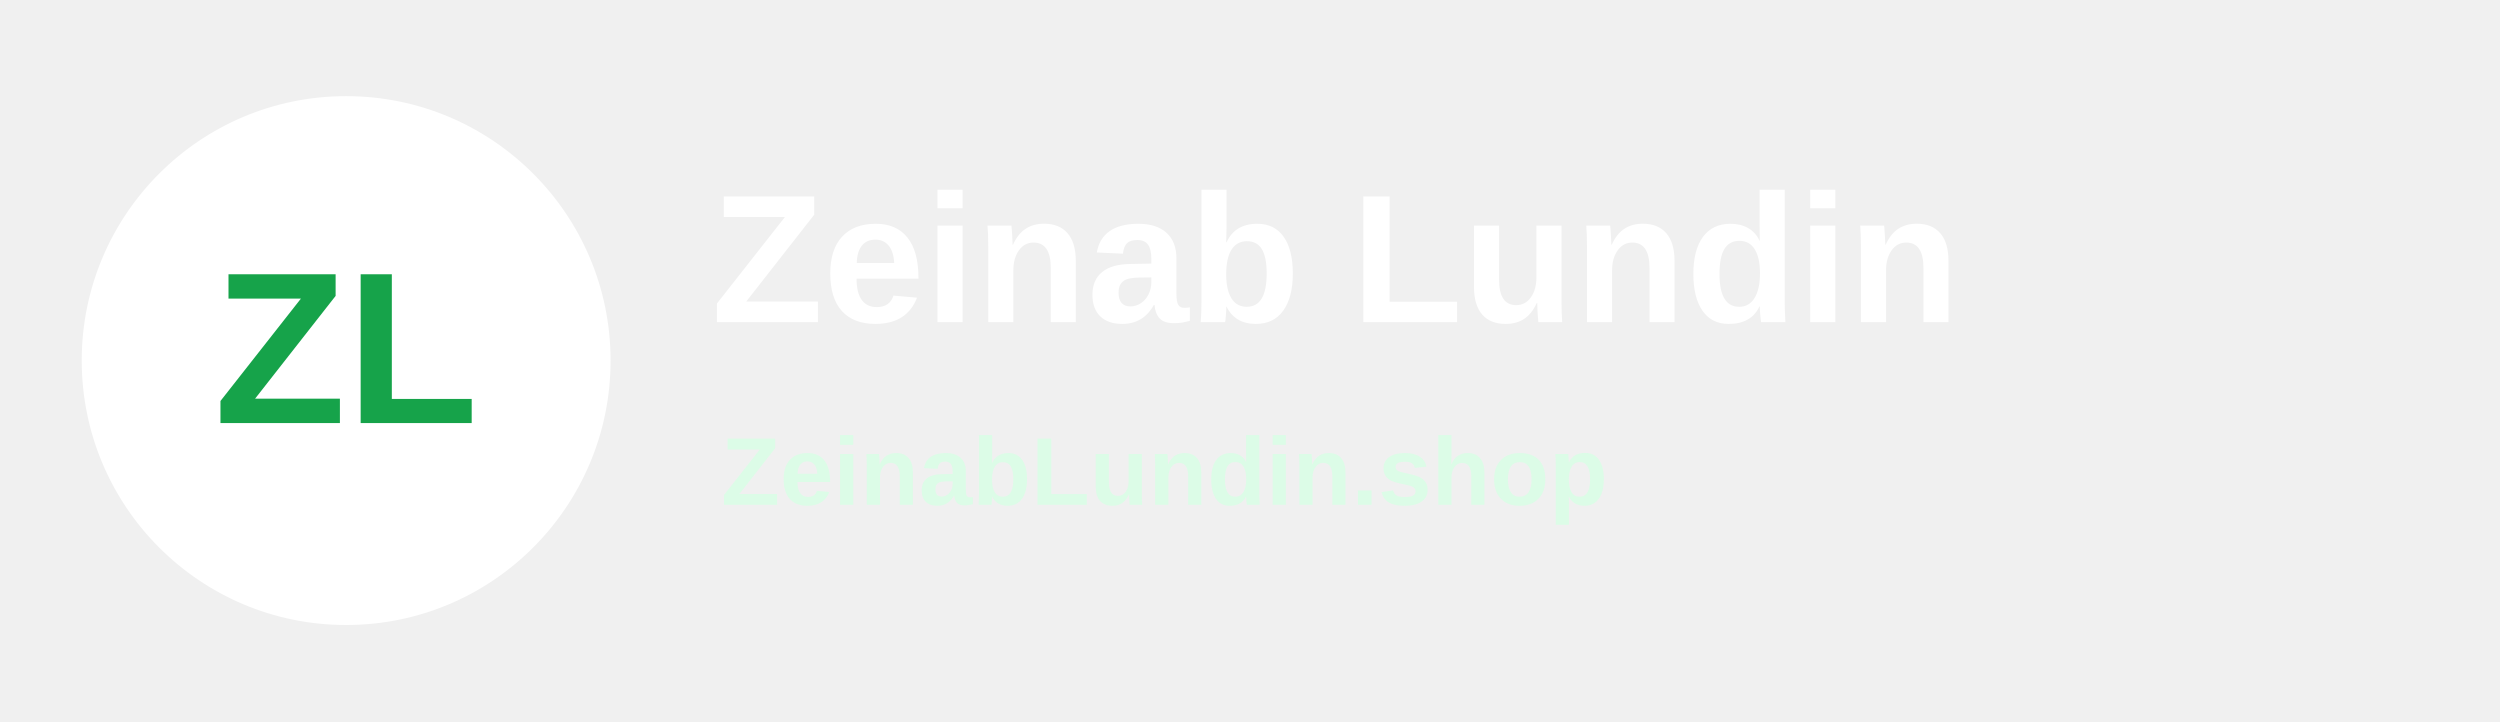
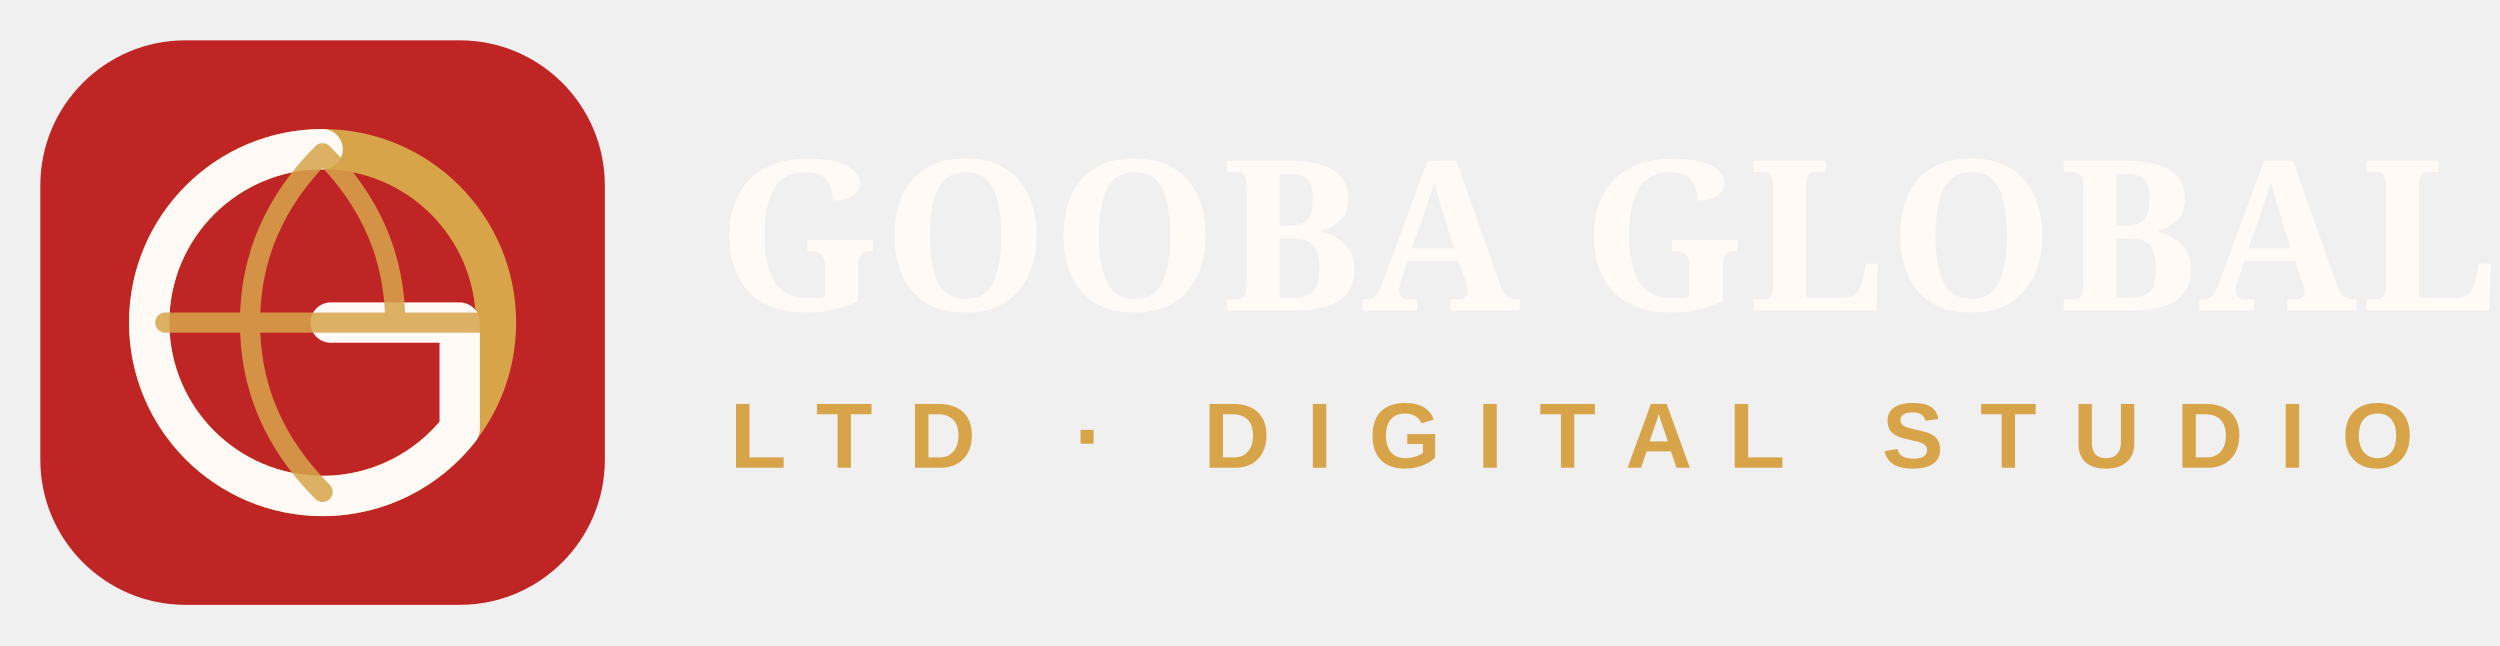
- <svg xmlns="http://www.w3.org/2000/svg" viewBox="0 0 520 150" role="img" aria-labelledby="title desc">
-   <rect width="520" height="150" fill="none" />
-   <circle cx="72" cy="75" r="55" fill="#FFFFFF" />
-   <text x="72" y="88" fill="#16a34a" font-family="Arial, Helvetica, sans-serif" font-size="45" font-weight="800" text-anchor="middle" letter-spacing="0">
-     ZL
-   </text>
-   <text x="148" y="67" fill="#FFFFFF" font-family="Arial, Helvetica, sans-serif" font-size="38" font-weight="800" letter-spacing="0">
-     Zeinab Lundin
-   </text>
-   <text x="150" y="105" fill="#DCFCE7" font-family="Arial, Helvetica, sans-serif" font-size="20" font-weight="600" letter-spacing="0">
-     ZeinabLundin.shop
-   </text>
+ <svg xmlns="http://www.w3.org/2000/svg" viewBox="0 0 620 160" role="img" aria-labelledby="title desc">
+   <g fill="none" fill-rule="evenodd">
+     <rect x="10" y="10" width="140" height="140" rx="36" fill="#BF2525" />
+     <circle cx="80" cy="80" r="43" stroke="#D7A44A" stroke-width="10" />
+     <path d="M80 37a43 43 0 0 0 0 86c13.8 0 26.1-6.5 34-16.6V80H82" stroke="#FFFAF5" stroke-width="10" stroke-linecap="round" stroke-linejoin="round" />
+     <path d="M41 80h78M80 38c-12 12-18 26-18 42s6 30 18 42M80 38c12 12 18 26 18 42" stroke="#D7A44A" stroke-width="5" stroke-linecap="round" opacity=".85" />
+     <text x="178" y="77" fill="#FFFAF5" font-family="Georgia, serif" font-size="52" font-weight="700" letter-spacing="1">GOOBA GLOBAL</text>
+     <text x="181" y="116" fill="#D7A44A" font-family="Arial, sans-serif" font-size="23" font-weight="700" letter-spacing="9">LTD · DIGITAL STUDIO</text>
+   </g>
</svg>
